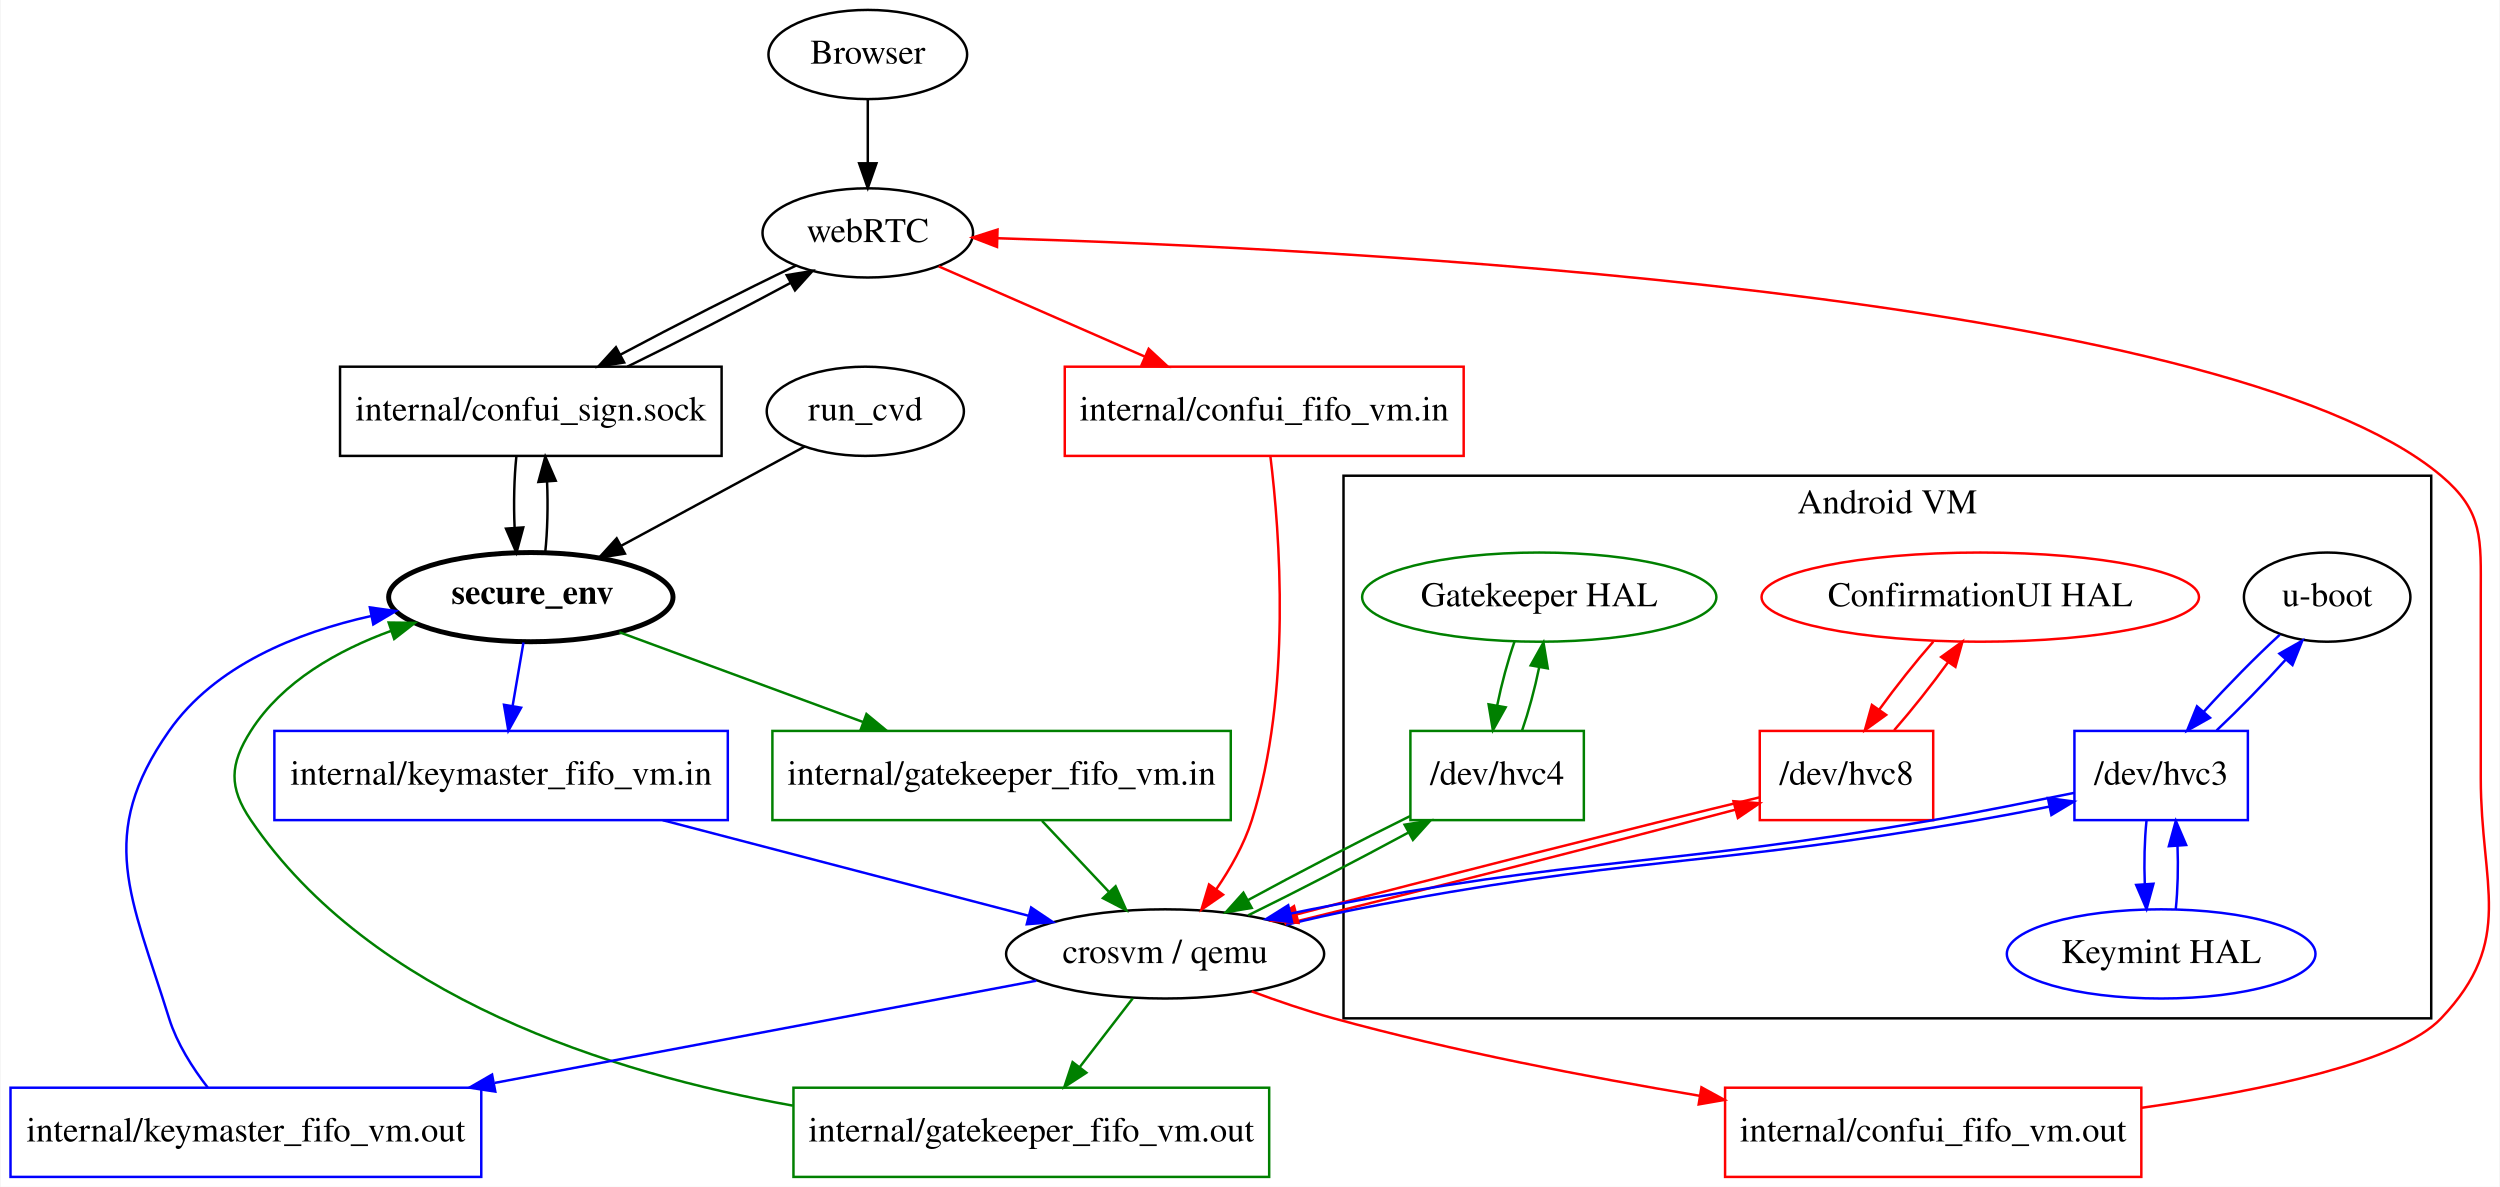
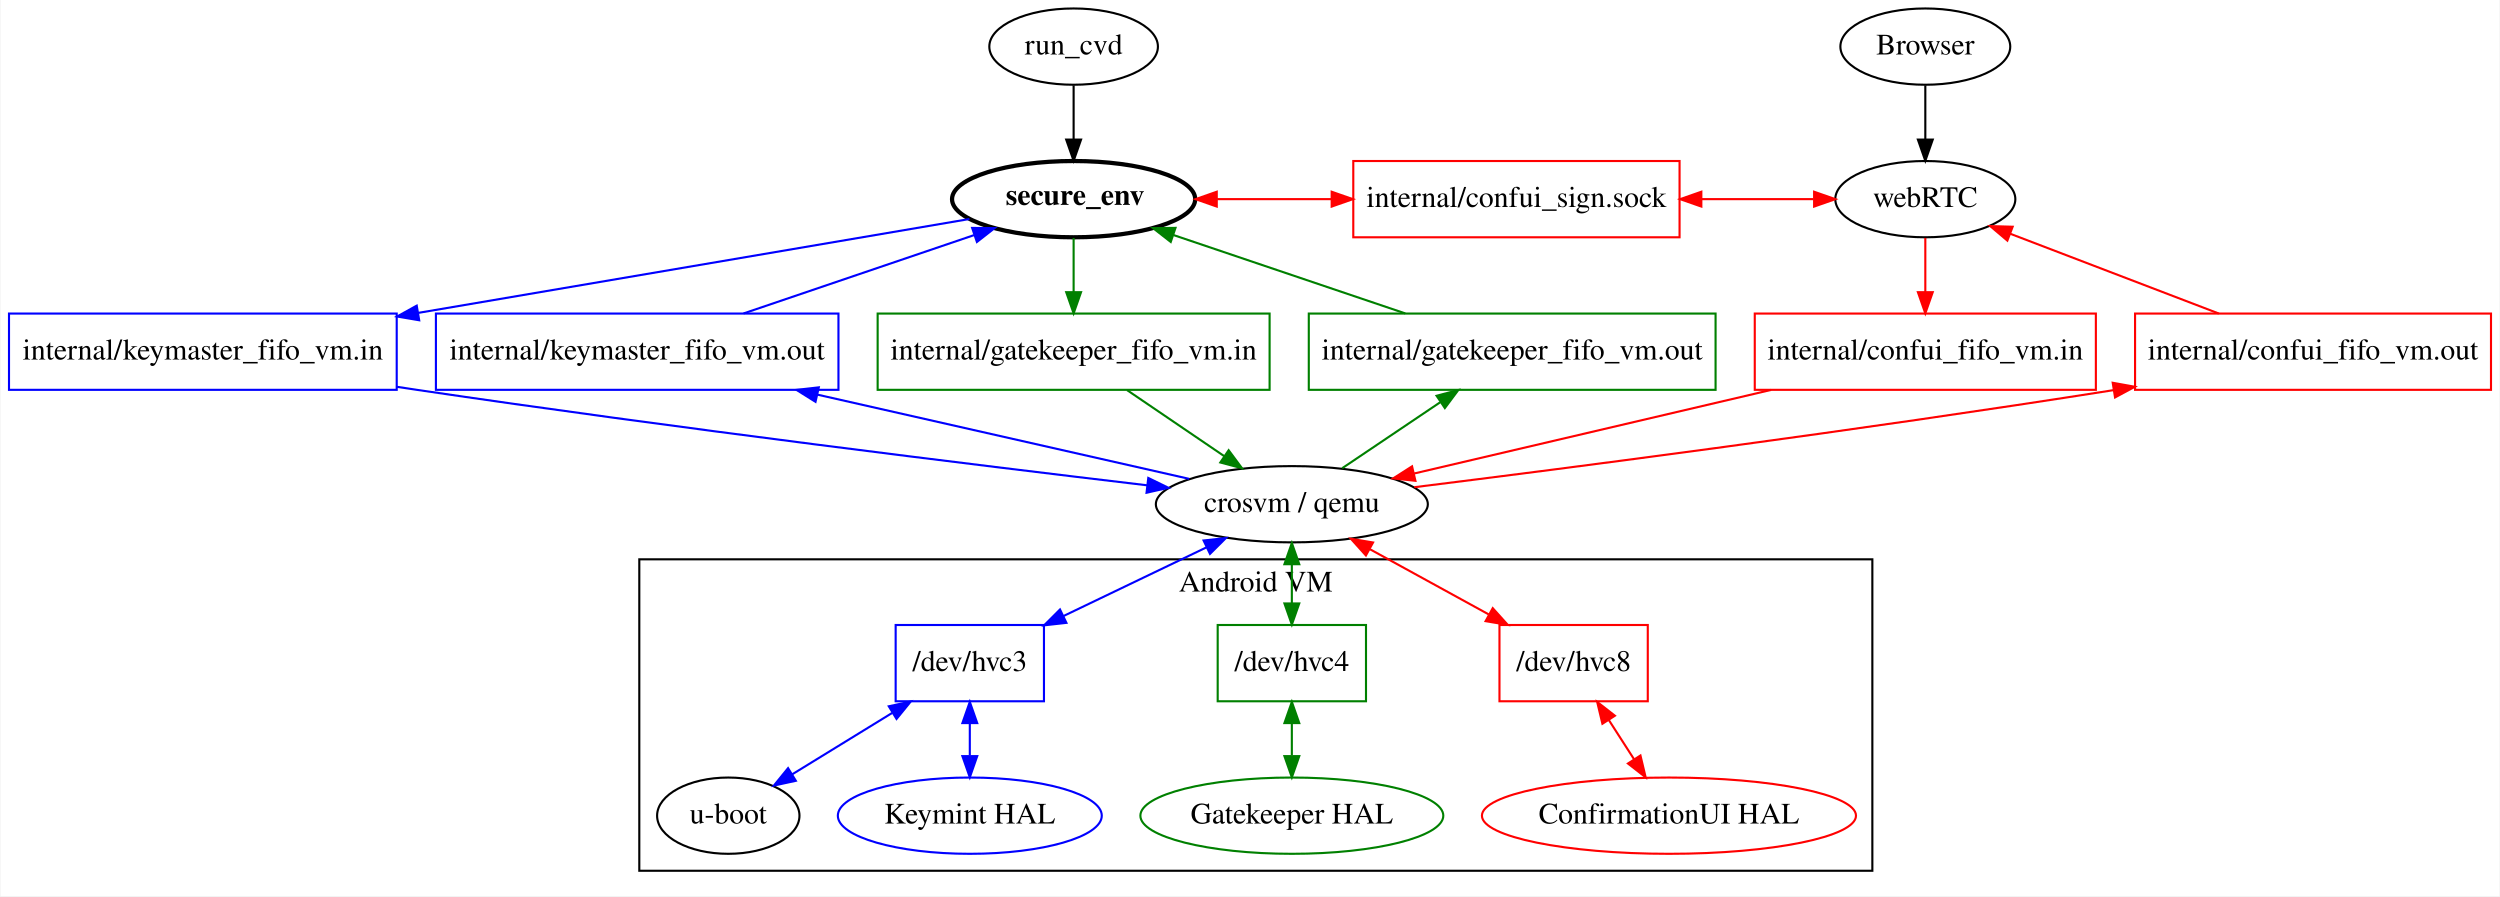
- <svg xmlns="http://www.w3.org/2000/svg" width="1009pt" height="479pt" viewBox="0.00 0.00 1008.52 479.00">
-   <g id="graph0" class="graph" transform="scale(1 1) rotate(0) translate(4 475)">
-     <polygon fill="white" stroke="transparent" points="-4,4 -4,-475 1004.52,-475 1004.52,4 -4,4" />
-     <g id="clust1" class="cluster">
-       <polygon fill="none" stroke="black" points="538,-64 538,-283 977,-283 977,-64 538,-64" />
-       <text text-anchor="middle" x="757.5" y="-267.8" font-family="Times,serif" font-size="14.00">Android VM</text>
+ <svg xmlns="http://www.w3.org/2000/svg" width="1180pt" height="423pt" viewBox="0.00 0.00 1179.50 423.00">
+   <g id="graph0" class="graph" transform="scale(1 1) rotate(0) translate(4 419)">
+     <polygon fill="white" stroke="transparent" points="-4,4 -4,-419 1175.5,-419 1175.5,4 -4,4" />
+     <g id="clust2" class="cluster">
+       <polygon fill="none" stroke="black" points="297.5,-8 297.5,-155 879.5,-155 879.5,-8 297.5,-8" />
+       <text text-anchor="middle" x="588.5" y="-139.8" font-family="Times,serif" font-size="14.00">Android VM</text>
    </g>
    <g id="node1" class="node">
-       <ellipse fill="none" stroke="black" cx="346" cy="-453" rx="40.09" ry="18" />
-       <text text-anchor="middle" x="346" y="-449.3" font-family="Times,serif" font-size="14.00">Browser</text>
+       <ellipse fill="none" stroke="black" cx="904.5" cy="-397" rx="40.09" ry="18" />
+       <text text-anchor="middle" x="904.5" y="-393.3" font-family="Times,serif" font-size="14.00">Browser</text>
+     </g>
+     <g id="node6" class="node">
+       <ellipse fill="none" stroke="black" cx="904.5" cy="-325" rx="42.49" ry="18" />
+       <text text-anchor="middle" x="904.5" y="-321.3" font-family="Times,serif" font-size="14.00">webRTC</text>
+     </g>
+     <g id="edge1" class="edge">
+       <path fill="none" stroke="black" d="M904.5,-378.7C904.5,-370.98 904.5,-361.71 904.5,-353.11" />
+       <polygon fill="black" stroke="black" points="908,-353.1 904.5,-343.1 901,-353.1 908,-353.1" />
+     </g>
+     <g id="node2" class="node">
+       <polygon fill="none" stroke="red" points="788.5,-343 634.5,-343 634.5,-307 788.5,-307 788.5,-343" />
+       <text text-anchor="middle" x="711.5" y="-321.3" font-family="Times,serif" font-size="14.00">internal/confui_sign.sock</text>
+     </g>
+     <g id="edge10" class="edge">
+       <path fill="none" stroke="red" d="M798.79,-325C816.4,-325 834.02,-325 851.64,-325" />
+       <polygon fill="red" stroke="red" points="798.78,-321.5 788.78,-325 798.78,-328.5 798.78,-321.5" />
+       <polygon fill="red" stroke="red" points="852.01,-328.5 862.01,-325 852.01,-321.5 852.01,-328.5" />
+     </g>
+     <g id="node3" class="node">
+       <ellipse fill="none" stroke="black" cx="502.5" cy="-397" rx="39.79" ry="18" />
+       <text text-anchor="middle" x="502.5" y="-393.3" font-family="Times,serif" font-size="14.00">run_cvd</text>
+     </g>
+     <g id="node4" class="node">
+       <ellipse fill="none" stroke="black" stroke-width="2" cx="502.5" cy="-325" rx="57.39" ry="18" />
+       <text text-anchor="start" x="466.5" y="-322.3" font-family="Times,serif" font-size="14.00"> </text>
+       <text text-anchor="start" x="470.5" y="-322.3" font-family="Times,serif" font-weight="bold" font-size="14.00">secure_env</text>
+       <text text-anchor="start" x="534.5" y="-322.3" font-family="Times,serif" font-size="14.00"> </text>
+     </g>
+     <g id="edge2" class="edge">
+       <path fill="none" stroke="black" d="M502.5,-378.7C502.5,-370.98 502.5,-361.71 502.5,-353.11" />
+       <polygon fill="black" stroke="black" points="506,-353.1 502.5,-343.1 499,-353.1 506,-353.1" />
+     </g>
+     <g id="edge9" class="edge">
+       <path fill="none" stroke="red" d="M570.21,-325C588.23,-325 606.26,-325 624.28,-325" />
+       <polygon fill="red" stroke="red" points="570.06,-321.5 560.06,-325 570.06,-328.5 570.06,-321.5" />
+       <polygon fill="red" stroke="red" points="624.3,-328.5 634.3,-325 624.3,-321.5 624.3,-328.5" />
+     </g>
+     <g id="node7" class="node">
+       <polygon fill="none" stroke="blue" points="183,-271 0,-271 0,-235 183,-235 183,-271" />
+       <text text-anchor="middle" x="91.5" y="-249.3" font-family="Times,serif" font-size="14.00">internal/keymaster_fifo_vm.in</text>
+     </g>
+     <g id="edge19" class="edge">
+       <path fill="none" stroke="blue" d="M453.33,-315.63C389.35,-304.73 275.95,-285.41 193.11,-271.31" />
+       <polygon fill="blue" stroke="blue" points="193.61,-267.84 183.17,-269.61 192.44,-274.74 193.61,-267.84" />
+     </g>
+     <g id="node8" class="node">
+       <polygon fill="none" stroke="blue" points="391.5,-271 201.5,-271 201.5,-235 391.5,-235 391.5,-271" />
+       <text text-anchor="middle" x="296.5" y="-249.3" font-family="Times,serif" font-size="14.00">internal/keymaster_fifo_vm.out</text>
+     </g>
+     <g id="edge17" class="edge">
+       <path fill="none" stroke="blue" d="M455.48,-308.02C423,-296.99 379.85,-282.32 346.71,-271.06" />
+       <polygon fill="blue" stroke="blue" points="454.6,-311.42 465.19,-311.32 456.85,-304.79 454.6,-311.42" />
+     </g>
+     <g id="node9" class="node">
+       <polygon fill="none" stroke="green" points="595,-271 410,-271 410,-235 595,-235 595,-271" />
+       <text text-anchor="middle" x="502.5" y="-249.3" font-family="Times,serif" font-size="14.00">internal/gatekeeper_fifo_vm.in</text>
+     </g>
+     <g id="edge13" class="edge">
+       <path fill="none" stroke="green" d="M502.5,-306.7C502.5,-298.98 502.5,-289.71 502.5,-281.11" />
+       <polygon fill="green" stroke="green" points="506,-281.1 502.5,-271.1 499,-281.1 506,-281.1" />
+     </g>
+     <g id="node10" class="node">
+       <polygon fill="none" stroke="green" points="805.5,-271 613.5,-271 613.5,-235 805.5,-235 805.5,-271" />
+       <text text-anchor="middle" x="709.5" y="-249.3" font-family="Times,serif" font-size="14.00">internal/gatekeeper_fifo_vm.out</text>
+     </g>
+     <g id="edge11" class="edge">
+       <path fill="none" stroke="green" d="M549.75,-308.02C582.38,-296.99 625.74,-282.32 659.05,-271.06" />
+       <polygon fill="green" stroke="green" points="548.34,-304.8 539.99,-311.32 550.58,-311.44 548.34,-304.8" />
+     </g>
+     <g id="node5" class="node">
+       <ellipse fill="none" stroke="black" cx="605.5" cy="-181" rx="64.19" ry="18" />
+       <text text-anchor="middle" x="605.5" y="-177.3" font-family="Times,serif" font-size="14.00">crosvm / qemu</text>
+     </g>
+     <g id="node17" class="node">
+       <polygon fill="none" stroke="red" points="773.5,-124 703.5,-124 703.5,-88 773.5,-88 773.5,-124" />
+       <text text-anchor="middle" x="738.5" y="-102.3" font-family="Times,serif" font-size="14.00">/dev/hvc8</text>
+     </g>
+     <g id="edge7" class="edge">
+       <path fill="none" stroke="red" d="M642.4,-159.74C659.81,-150.19 680.61,-138.77 698.4,-129.01" />
+       <polygon fill="red" stroke="red" points="640.46,-156.82 633.38,-164.7 643.83,-162.95 640.46,-156.82" />
+       <polygon fill="red" stroke="red" points="700.32,-131.95 707.4,-124.07 696.95,-125.81 700.32,-131.95" />
+     </g>
+     <g id="node18" class="node">
+       <polygon fill="none" stroke="green" points="640.5,-124 570.5,-124 570.5,-88 640.5,-88 640.5,-124" />
+       <text text-anchor="middle" x="605.5" y="-102.3" font-family="Times,serif" font-size="14.00">/dev/hvc4</text>
+     </g>
+     <g id="edge15" class="edge">
+       <path fill="none" stroke="green" d="M605.5,-152.49C605.5,-146.55 605.5,-140.27 605.5,-134.33" />
+       <polygon fill="green" stroke="green" points="602,-152.7 605.5,-162.7 609,-152.7 602,-152.7" />
+       <polygon fill="green" stroke="green" points="609,-134.18 605.5,-124.18 602,-134.18 609,-134.18" />
+     </g>
+     <g id="node19" class="node">
+       <polygon fill="none" stroke="blue" points="488.5,-124 418.5,-124 418.5,-88 488.5,-88 488.5,-124" />
+       <text text-anchor="middle" x="453.5" y="-102.3" font-family="Times,serif" font-size="14.00">/dev/hvc3</text>
+     </g>
+     <g id="edge21" class="edge">
+       <path fill="none" stroke="blue" d="M565.23,-160.66C544.45,-150.68 519.06,-138.49 497.74,-128.25" />
+       <polygon fill="blue" stroke="blue" points="563.84,-163.88 574.37,-165.05 566.87,-157.57 563.84,-163.88" />
+       <polygon fill="blue" stroke="blue" points="499.1,-125.02 488.57,-123.84 496.07,-131.33 499.1,-125.02" />
+     </g>
+     <g id="node11" class="node">
+       <polygon fill="none" stroke="red" points="985,-271 824,-271 824,-235 985,-235 985,-271" />
+       <text text-anchor="middle" x="904.5" y="-249.3" font-family="Times,serif" font-size="14.00">internal/confui_fifo_vm.in</text>
+     </g>
+     <g id="edge5" class="edge">
+       <path fill="none" stroke="red" d="M904.5,-306.7C904.5,-298.98 904.5,-289.71 904.5,-281.11" />
+       <polygon fill="red" stroke="red" points="908,-281.1 904.5,-271.1 901,-281.1 908,-281.1" />
    </g>
    <g id="node12" class="node">
-       <ellipse fill="none" stroke="black" cx="346" cy="-381" rx="42.49" ry="18" />
-       <text text-anchor="middle" x="346" y="-377.3" font-family="Times,serif" font-size="14.00">webRTC</text>
-     </g>
-     <g id="edge1" class="edge">
-       <path fill="none" stroke="black" d="M346,-434.7C346,-426.98 346,-417.71 346,-409.11" />
-       <polygon fill="black" stroke="black" points="349.5,-409.1 346,-399.1 342.5,-409.1 349.5,-409.1" />
-     </g>
-     <g id="node2" class="node">
-       <polygon fill="none" stroke="black" points="287,-327 133,-327 133,-291 287,-291 287,-327" />
-       <text text-anchor="middle" x="210" y="-305.3" font-family="Times,serif" font-size="14.00">internal/confui_sign.sock</text>
-     </g>
-     <g id="node10" class="node">
-       <ellipse fill="none" stroke="black" stroke-width="2" cx="210" cy="-234" rx="57.39" ry="18" />
-       <text text-anchor="start" x="174" y="-231.3" font-family="Times,serif" font-size="14.00"> </text>
-       <text text-anchor="start" x="178" y="-231.3" font-family="Times,serif" font-weight="bold" font-size="14.00">secure_env</text>
-       <text text-anchor="start" x="242" y="-231.3" font-family="Times,serif" font-size="14.00"> </text>
-     </g>
-     <g id="edge32" class="edge">
-       <path fill="none" stroke="black" d="M204.16,-290.7C203.27,-282.18 203.03,-271.72 203.45,-262.17" />
-       <polygon fill="black" stroke="black" points="206.96,-262.15 204.2,-251.92 199.98,-261.64 206.96,-262.15" />
-     </g>
-     <g id="edge30" class="edge">
-       <path fill="none" stroke="black" d="M248.98,-327.03C269.91,-337.25 295.27,-350.27 314.88,-360.85" />
-       <polygon fill="black" stroke="black" points="313.27,-363.95 323.72,-365.67 316.62,-357.81 313.27,-363.95" />
-     </g>
-     <g id="node3" class="node">
-       <polygon fill="none" stroke="red" points="586.5,-327 425.5,-327 425.5,-291 586.5,-291 586.5,-327" />
-       <text text-anchor="middle" x="506" y="-305.3" font-family="Times,serif" font-size="14.00">internal/confui_fifo_vm.in</text>
-     </g>
-     <g id="node11" class="node">
-       <ellipse fill="none" stroke="black" cx="466" cy="-90" rx="64.19" ry="18" />
-       <text text-anchor="middle" x="466" y="-86.3" font-family="Times,serif" font-size="14.00">crosvm / qemu</text>
-     </g>
-     <g id="edge10" class="edge">
-       <path fill="none" stroke="red" d="M508.5,-290.73C512.24,-260.25 517.27,-195.32 501,-144 497.88,-134.17 492.37,-124.45 486.63,-116.07" />
-       <polygon fill="red" stroke="red" points="489.38,-113.9 480.66,-107.88 483.72,-118.02 489.38,-113.9" />
-     </g>
-     <g id="node4" class="node">
-       <polygon fill="none" stroke="red" points="860,-36 692,-36 692,0 860,0 860,-36" />
-       <text text-anchor="middle" x="776" y="-14.3" font-family="Times,serif" font-size="14.00">internal/confui_fifo_vm.out</text>
+       <polygon fill="none" stroke="red" points="1171.5,-271 1003.5,-271 1003.5,-235 1171.5,-235 1171.5,-271" />
+       <text text-anchor="middle" x="1087.5" y="-249.3" font-family="Times,serif" font-size="14.00">internal/confui_fifo_vm.out</text>
    </g>
    <g id="edge3" class="edge">
-       <path fill="none" stroke="red" d="M860.12,-27.89C909.02,-34.83 964.23,-46.32 981,-64 1011.07,-95.7 997,-117.31 997,-161 997,-235 997,-235 997,-235 997,-257.49 998.19,-268.51 981,-283 893.01,-357.16 534.22,-374.79 398.42,-378.84" />
-       <polygon fill="red" stroke="red" points="398.16,-375.34 388.27,-379.13 398.36,-382.34 398.16,-375.34" />
+       <path fill="none" stroke="red" d="M944.57,-308.67C973.65,-297.55 1013,-282.5 1043.05,-271" />
+       <polygon fill="red" stroke="red" points="943.22,-305.44 935.13,-312.28 945.72,-311.98 943.22,-305.44" />
    </g>
-     <g id="node5" class="node">
-       <polygon fill="none" stroke="green" points="492.5,-180 307.5,-180 307.5,-144 492.5,-144 492.5,-180" />
-       <text text-anchor="middle" x="400" y="-158.3" font-family="Times,serif" font-size="14.00">internal/gatekeeper_fifo_vm.in</text>
+     <g id="edge20" class="edge">
+       <path fill="none" stroke="blue" d="M183.13,-236.42C186.29,-235.93 189.42,-235.46 192.5,-235 313.66,-217.04 455.35,-199.63 537.32,-189.92" />
+       <polygon fill="blue" stroke="blue" points="537.74,-193.4 547.26,-188.75 536.92,-186.44 537.74,-193.4" />
+     </g>
+     <g id="edge18" class="edge">
+       <path fill="none" stroke="blue" d="M381.69,-232.7C438.14,-219.91 510.16,-203.6 557.03,-192.98" />
+       <polygon fill="blue" stroke="blue" points="380.67,-229.34 371.69,-234.97 382.22,-236.17 380.67,-229.34" />
+     </g>
+     <g id="edge14" class="edge">
+       <path fill="none" stroke="green" d="M527.7,-234.88C541.54,-225.47 558.84,-213.71 573.62,-203.67" />
+       <polygon fill="green" stroke="green" points="575.67,-206.5 581.98,-197.99 571.74,-200.71 575.67,-206.5" />
    </g>
    <g id="edge12" class="edge">
-       <path fill="none" stroke="green" d="M416.31,-143.7C424.43,-135.09 434.36,-124.55 443.21,-115.17" />
-       <polygon fill="green" stroke="green" points="446.01,-117.3 450.33,-107.62 440.92,-112.5 446.01,-117.3" />
-     </g>
-     <g id="node6" class="node">
-       <polygon fill="none" stroke="green" points="508,-36 316,-36 316,0 508,0 508,-36" />
-       <text text-anchor="middle" x="412" y="-14.3" font-family="Times,serif" font-size="14.00">internal/gatekeeper_fifo_vm.out</text>
-     </g>
-     <g id="edge5" class="edge">
-       <path fill="none" stroke="green" d="M315.74,-28.77C242.24,-41.85 145.59,-72.45 97,-144 88.01,-157.24 88.42,-166.5 97,-180 109.71,-199.99 132.17,-212.58 153.73,-220.43" />
-       <polygon fill="green" stroke="green" points="152.62,-223.75 163.22,-223.62 154.85,-217.11 152.62,-223.75" />
-     </g>
-     <g id="node7" class="node">
-       <polygon fill="none" stroke="blue" points="289.5,-180 106.5,-180 106.5,-144 289.5,-144 289.5,-180" />
-       <text text-anchor="middle" x="198" y="-158.3" font-family="Times,serif" font-size="14.00">internal/keymaster_fifo_vm.in</text>
-     </g>
-     <g id="edge14" class="edge">
-       <path fill="none" stroke="blue" d="M263.22,-143.97C308.5,-132.14 368.15,-116.56 411.02,-105.36" />
-       <polygon fill="blue" stroke="blue" points="411.92,-108.74 420.72,-102.83 410.16,-101.97 411.92,-108.74" />
-     </g>
-     <g id="node8" class="node">
-       <polygon fill="none" stroke="blue" points="190,-36 0,-36 0,0 190,0 190,-36" />
-       <text text-anchor="middle" x="95" y="-14.3" font-family="Times,serif" font-size="14.00">internal/keymaster_fifo_vm.out</text>
-     </g>
-     <g id="edge7" class="edge">
-       <path fill="none" stroke="blue" d="M79.6,-36.07C73.48,-43.97 67.16,-53.85 64,-64 48.68,-113.23 34.41,-137.78 64,-180 82.49,-206.39 115.53,-219.69 145.51,-226.37" />
-       <polygon fill="blue" stroke="blue" points="145.04,-229.85 155.53,-228.39 146.42,-222.98 145.04,-229.85" />
-     </g>
-     <g id="node9" class="node">
-       <ellipse fill="none" stroke="black" cx="345" cy="-309" rx="39.79" ry="18" />
-       <text text-anchor="middle" x="345" y="-305.3" font-family="Times,serif" font-size="14.00">run_cvd</text>
-     </g>
-     <g id="edge2" class="edge">
-       <path fill="none" stroke="black" d="M320.55,-294.78C299.89,-283.61 270,-267.44 246.5,-254.74" />
-       <polygon fill="black" stroke="black" points="247.98,-251.56 237.52,-249.88 244.65,-257.72 247.98,-251.56" />
-     </g>
-     <g id="edge31" class="edge">
-       <path fill="none" stroke="black" d="M215.8,-251.92C216.72,-260.47 216.97,-271.06 216.55,-280.72" />
-       <polygon fill="black" stroke="black" points="213.06,-280.48 215.84,-290.7 220.05,-280.98 213.06,-280.48" />
+       <path fill="none" stroke="green" d="M675.47,-229.1C660.36,-218.92 642.93,-207.2 629.25,-197.99" />
+       <polygon fill="green" stroke="green" points="673.81,-232.2 684.06,-234.88 677.72,-226.39 673.81,-232.2" />
    </g>
    <g id="edge6" class="edge">
-       <path fill="none" stroke="green" d="M245.74,-219.83C273.4,-209.64 312.24,-195.33 344.02,-183.62" />
-       <polygon fill="green" stroke="green" points="345.46,-186.82 353.63,-180.08 343.04,-180.25 345.46,-186.82" />
+       <path fill="none" stroke="red" d="M831.74,-234.97C779.94,-222.84 711.27,-206.76 663.22,-195.51" />
+       <polygon fill="red" stroke="red" points="663.83,-192.06 653.3,-193.19 662.24,-198.88 663.83,-192.06" />
+     </g>
+     <g id="edge4" class="edge">
+       <path fill="none" stroke="red" d="M993.38,-234.86C869.99,-215.37 737.36,-198.25 663.29,-189.04" />
+       <polygon fill="red" stroke="red" points="992.95,-238.33 1003.38,-236.45 994.05,-231.42 992.95,-238.33" />
+     </g>
+     <g id="node13" class="node">
+       <ellipse fill="none" stroke="black" cx="339.5" cy="-34" rx="33.6" ry="18" />
+       <text text-anchor="middle" x="339.5" y="-30.3" font-family="Times,serif" font-size="14.00">u-boot</text>
+     </g>
+     <g id="node14" class="node">
+       <ellipse fill="none" stroke="red" cx="783.5" cy="-34" rx="88.28" ry="18" />
+       <text text-anchor="middle" x="783.5" y="-30.3" font-family="Times,serif" font-size="14.00">ConfirmationUI HAL</text>
+     </g>
+     <g id="node15" class="node">
+       <ellipse fill="none" stroke="green" cx="605.5" cy="-34" rx="71.49" ry="18" />
+       <text text-anchor="middle" x="605.5" y="-30.3" font-family="Times,serif" font-size="14.00">Gatekeeper HAL</text>
+     </g>
+     <g id="node16" class="node">
+       <ellipse fill="none" stroke="blue" cx="453.5" cy="-34" rx="62.29" ry="18" />
+       <text text-anchor="middle" x="453.5" y="-30.3" font-family="Times,serif" font-size="14.00">Keymint HAL</text>
    </g>
    <g id="edge8" class="edge">
-       <path fill="none" stroke="blue" d="M207.03,-215.7C205.71,-207.98 204.12,-198.71 202.65,-190.11" />
-       <polygon fill="blue" stroke="blue" points="206.07,-189.37 200.93,-180.1 199.17,-190.55 206.07,-189.37" />
+       <path fill="none" stroke="red" d="M755.16,-79.08C759.05,-73.03 763.19,-66.59 767.07,-60.56" />
+       <polygon fill="red" stroke="red" points="752.09,-77.39 749.62,-87.7 757.98,-81.18 752.09,-77.39" />
+       <polygon fill="red" stroke="red" points="770.04,-62.41 772.5,-52.1 764.15,-58.62 770.04,-62.41" />
    </g>
-     <g id="edge9" class="edge">
-       <path fill="none" stroke="red" d="M500.93,-74.88C511.44,-70.98 523.08,-67 534,-64 582.08,-50.79 636.6,-40.28 681.71,-32.74" />
-       <polygon fill="red" stroke="red" points="682.47,-36.16 691.77,-31.08 681.34,-29.26 682.47,-36.16" />
+     <g id="edge16" class="edge">
+       <path fill="none" stroke="green" d="M605.5,-77.67C605.5,-72.69 605.5,-67.49 605.5,-62.51" />
+       <polygon fill="green" stroke="green" points="602,-77.7 605.5,-87.7 609,-77.7 602,-77.7" />
+       <polygon fill="green" stroke="green" points="609,-62.1 605.5,-52.1 602,-62.1 609,-62.1" />
    </g>
-     <g id="edge11" class="edge">
-       <path fill="none" stroke="green" d="M452.93,-72.05C446.52,-63.75 438.68,-53.58 431.58,-44.38" />
-       <polygon fill="green" stroke="green" points="434.21,-42.06 425.33,-36.28 428.66,-46.33 434.21,-42.06" />
-     </g>
-     <g id="edge13" class="edge">
-       <path fill="none" stroke="blue" d="M414.02,-79.19C357.57,-68.54 266.02,-51.27 195.44,-37.95" />
-       <polygon fill="blue" stroke="blue" points="195.66,-34.43 185.19,-36.02 194.36,-41.31 195.66,-34.43" />
-     </g>
-     <g id="node15" class="node">
-       <polygon fill="none" stroke="red" points="776,-180 706,-180 706,-144 776,-144 776,-180" />
-       <text text-anchor="middle" x="741" y="-158.3" font-family="Times,serif" font-size="14.00">/dev/hvc8</text>
-     </g>
-     <g id="edge15" class="edge">
-       <path fill="none" stroke="red" d="M514.28,-102C565.63,-114.52 646.01,-134.96 696.05,-148.19" />
-       <polygon fill="red" stroke="red" points="695.38,-151.64 705.94,-150.82 697.17,-144.87 695.38,-151.64" />
-     </g>
-     <g id="node17" class="node">
-       <polygon fill="none" stroke="green" points="635,-180 565,-180 565,-144 635,-144 635,-180" />
-       <text text-anchor="middle" x="600" y="-158.3" font-family="Times,serif" font-size="14.00">/dev/hvc4</text>
-     </g>
-     <g id="edge17" class="edge">
-       <path fill="none" stroke="green" d="M499.52,-105.58C519.26,-115.25 544.14,-128.12 564.25,-139.02" />
-       <polygon fill="green" stroke="green" points="562.66,-142.15 573.12,-143.88 566.02,-136.01 562.66,-142.15" />
-     </g>
-     <g id="node19" class="node">
-       <polygon fill="none" stroke="blue" points="903,-180 833,-180 833,-144 903,-144 903,-180" />
-       <text text-anchor="middle" x="868" y="-158.3" font-family="Times,serif" font-size="14.00">/dev/hvc3</text>
-     </g>
-     <g id="edge19" class="edge">
-       <path fill="none" stroke="blue" d="M514.88,-101.75C524.24,-104 533.92,-106.22 543,-108 653.59,-129.7 682.97,-124.68 794,-144 803.36,-145.63 813.29,-147.52 822.75,-149.43" />
-       <polygon fill="blue" stroke="blue" points="822.29,-152.91 832.79,-151.51 823.71,-146.06 822.29,-152.91" />
-     </g>
-     <g id="edge29" class="edge">
-       <path fill="none" stroke="black" d="M317.04,-367.81C296.25,-357.89 268.24,-343.65 246.02,-331.79" />
-       <polygon fill="black" stroke="black" points="247.67,-328.7 237.21,-327.03 244.35,-334.86 247.67,-328.7" />
-     </g>
-     <g id="edge4" class="edge">
-       <path fill="none" stroke="red" d="M374.6,-367.49C397.68,-357.39 430.65,-342.96 457.79,-331.09" />
-       <polygon fill="red" stroke="red" points="459.36,-334.22 467.12,-327.01 456.56,-327.81 459.36,-334.22" />
-     </g>
-     <g id="node13" class="node">
-       <ellipse fill="none" stroke="black" cx="935" cy="-234" rx="33.6" ry="18" />
-       <text text-anchor="middle" x="935" y="-230.3" font-family="Times,serif" font-size="14.00">u-boot</text>
-     </g>
-     <g id="edge27" class="edge">
-       <path fill="none" stroke="blue" d="M915.89,-218.83C906.18,-209.92 894.63,-198.17 885.21,-187.75" />
-       <polygon fill="blue" stroke="blue" points="887.72,-185.31 878.48,-180.11 882.46,-189.93 887.72,-185.31" />
-     </g>
-     <g id="node14" class="node">
-       <ellipse fill="none" stroke="red" cx="795" cy="-234" rx="88.28" ry="18" />
-       <text text-anchor="middle" x="795" y="-230.3" font-family="Times,serif" font-size="14.00">ConfirmationUI HAL</text>
+     <g id="edge23" class="edge">
+       <path fill="none" stroke="blue" d="M416.87,-82.51C401.61,-73.14 384.11,-62.39 369.62,-53.49" />
+       <polygon fill="blue" stroke="blue" points="415.26,-85.63 425.61,-87.88 418.92,-79.66 415.26,-85.63" />
+       <polygon fill="blue" stroke="blue" points="371.38,-50.47 361.03,-48.22 367.72,-56.44 371.38,-50.47" />
    </g>
    <g id="edge22" class="edge">
-       <path fill="none" stroke="red" d="M776.05,-216.05C768.84,-207.84 760.87,-197.79 754.26,-188.66" />
-       <polygon fill="red" stroke="red" points="757.01,-186.47 748.41,-180.28 751.26,-190.48 757.01,-186.47" />
-     </g>
-     <g id="edge16" class="edge">
-       <path fill="none" stroke="red" d="M705.81,-153.17C658.48,-141.79 574.22,-120.44 519.17,-105.97" />
-       <polygon fill="red" stroke="red" points="519.81,-102.52 509.25,-103.36 518.03,-109.29 519.81,-102.52" />
-     </g>
-     <g id="edge21" class="edge">
-       <path fill="none" stroke="red" d="M760.24,-180.28C767.47,-188.54 775.43,-198.6 782,-207.71" />
-       <polygon fill="red" stroke="red" points="779.22,-209.84 787.81,-216.05 784.97,-205.85 779.22,-209.84" />
-     </g>
-     <g id="node16" class="node">
-       <ellipse fill="none" stroke="green" cx="617" cy="-234" rx="71.49" ry="18" />
-       <text text-anchor="middle" x="617" y="-230.3" font-family="Times,serif" font-size="14.00">Gatekeeper HAL</text>
-     </g>
-     <g id="edge24" class="edge">
-       <path fill="none" stroke="green" d="M607.01,-216.05C604.32,-208.35 601.81,-199.03 600.04,-190.36" />
-       <polygon fill="green" stroke="green" points="603.45,-189.53 598.28,-180.28 596.55,-190.73 603.45,-189.53" />
-     </g>
-     <g id="edge18" class="edge">
-       <path fill="none" stroke="green" d="M564.89,-145.64C544.59,-135.66 519.28,-122.52 499.29,-111.64" />
-       <polygon fill="green" stroke="green" points="500.96,-108.56 490.51,-106.81 497.59,-114.7 500.96,-108.56" />
-     </g>
-     <g id="edge23" class="edge">
-       <path fill="none" stroke="green" d="M610.05,-180.1C612.72,-187.79 615.21,-197.05 616.97,-205.67" />
-       <polygon fill="green" stroke="green" points="613.55,-206.45 618.71,-215.7 620.44,-205.24 613.55,-206.45" />
-     </g>
-     <g id="node18" class="node">
-       <ellipse fill="none" stroke="blue" cx="868" cy="-90" rx="62.29" ry="18" />
-       <text text-anchor="middle" x="868" y="-86.3" font-family="Times,serif" font-size="14.00">Keymint HAL</text>
-     </g>
-     <g id="edge25" class="edge">
-       <path fill="none" stroke="blue" d="M873.9,-108.1C874.7,-115.79 874.94,-125.05 874.6,-133.67" />
-       <polygon fill="blue" stroke="blue" points="871.11,-133.48 873.92,-143.7 878.09,-133.96 871.11,-133.48" />
-     </g>
-     <g id="edge20" class="edge">
-       <path fill="none" stroke="blue" d="M832.94,-155C815.62,-151.54 794.69,-147.25 776,-144 664.97,-124.68 635.59,-129.7 525,-108 522.2,-107.45 519.35,-106.86 516.47,-106.24" />
-       <polygon fill="blue" stroke="blue" points="517.23,-102.82 506.7,-104.03 515.68,-109.65 517.23,-102.82" />
-     </g>
-     <g id="edge28" class="edge">
-       <path fill="none" stroke="blue" d="M890.37,-180.2C899.52,-188.82 909.84,-199.41 918.33,-208.84" />
-       <polygon fill="blue" stroke="blue" points="915.74,-211.2 924.96,-216.41 921,-206.58 915.74,-211.2" />
-     </g>
-     <g id="edge26" class="edge">
-       <path fill="none" stroke="blue" d="M862.08,-143.7C861.29,-135.98 861.06,-126.71 861.4,-118.11" />
-       <polygon fill="blue" stroke="blue" points="864.9,-118.32 862.1,-108.1 857.92,-117.84 864.9,-118.32" />
+       <path fill="none" stroke="blue" d="M453.5,-77.67C453.5,-72.69 453.5,-67.49 453.5,-62.51" />
+       <polygon fill="blue" stroke="blue" points="450,-77.7 453.5,-87.7 457,-77.7 450,-77.7" />
+       <polygon fill="blue" stroke="blue" points="457,-62.1 453.5,-52.1 450,-62.1 457,-62.1" />
    </g>
  </g>
</svg>
